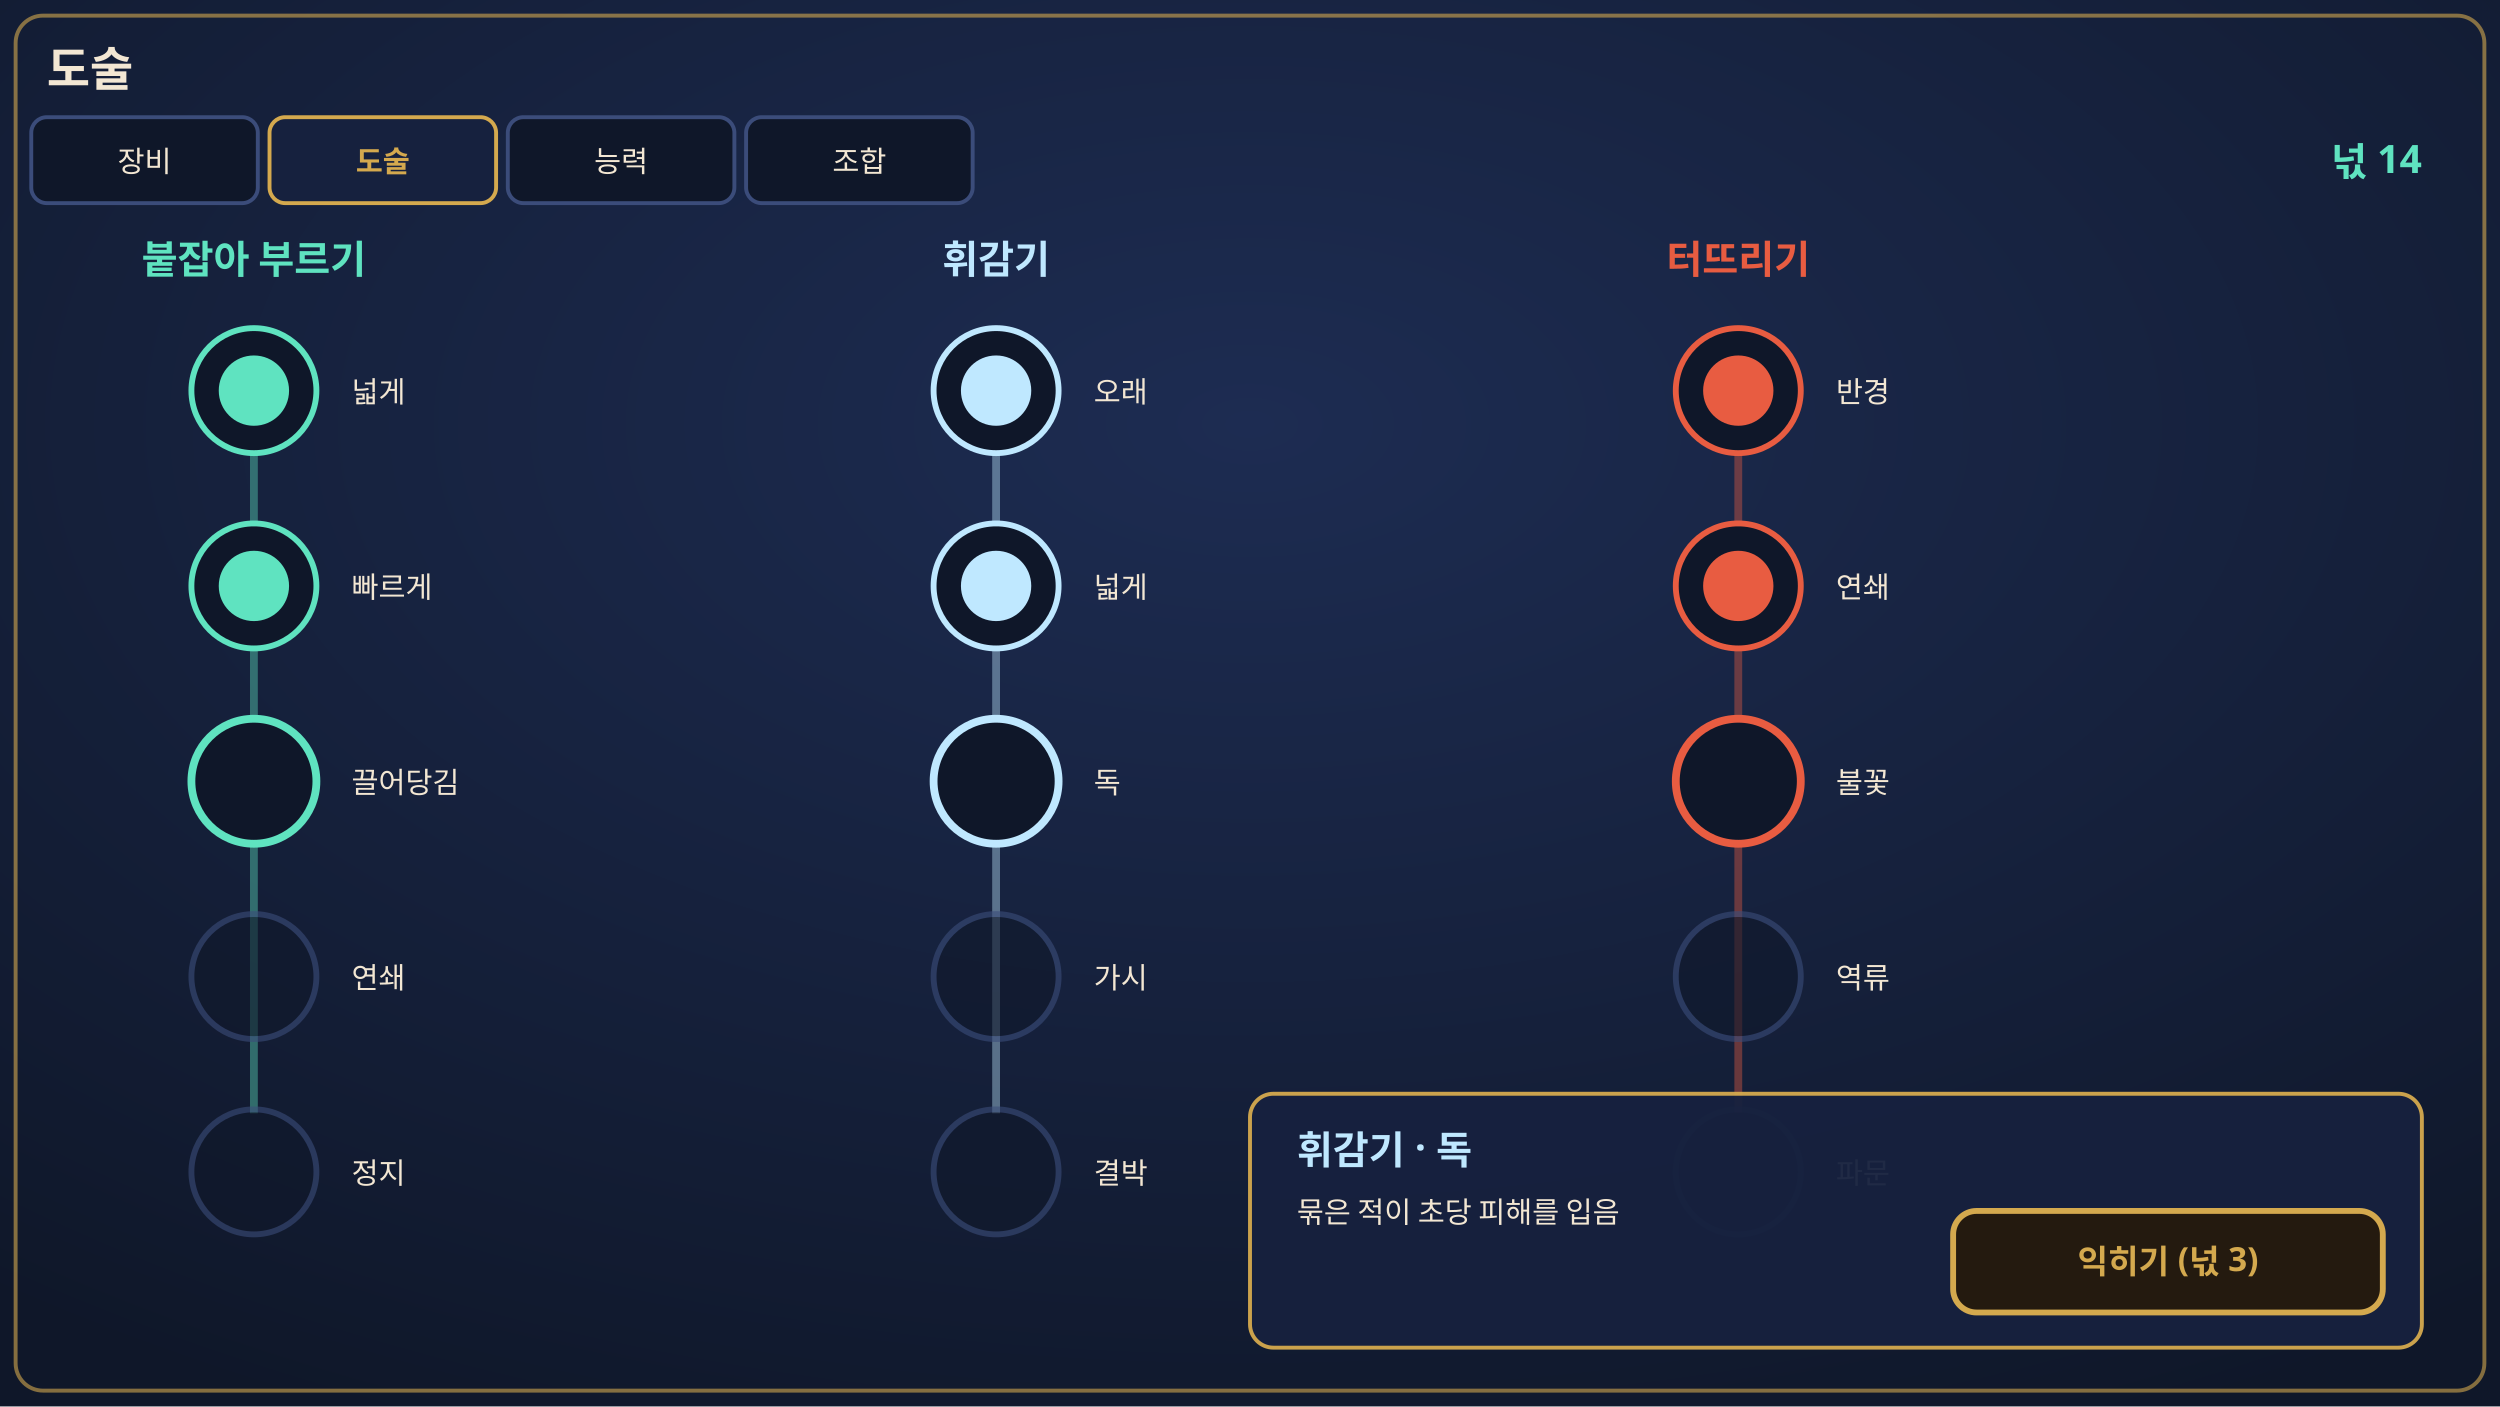
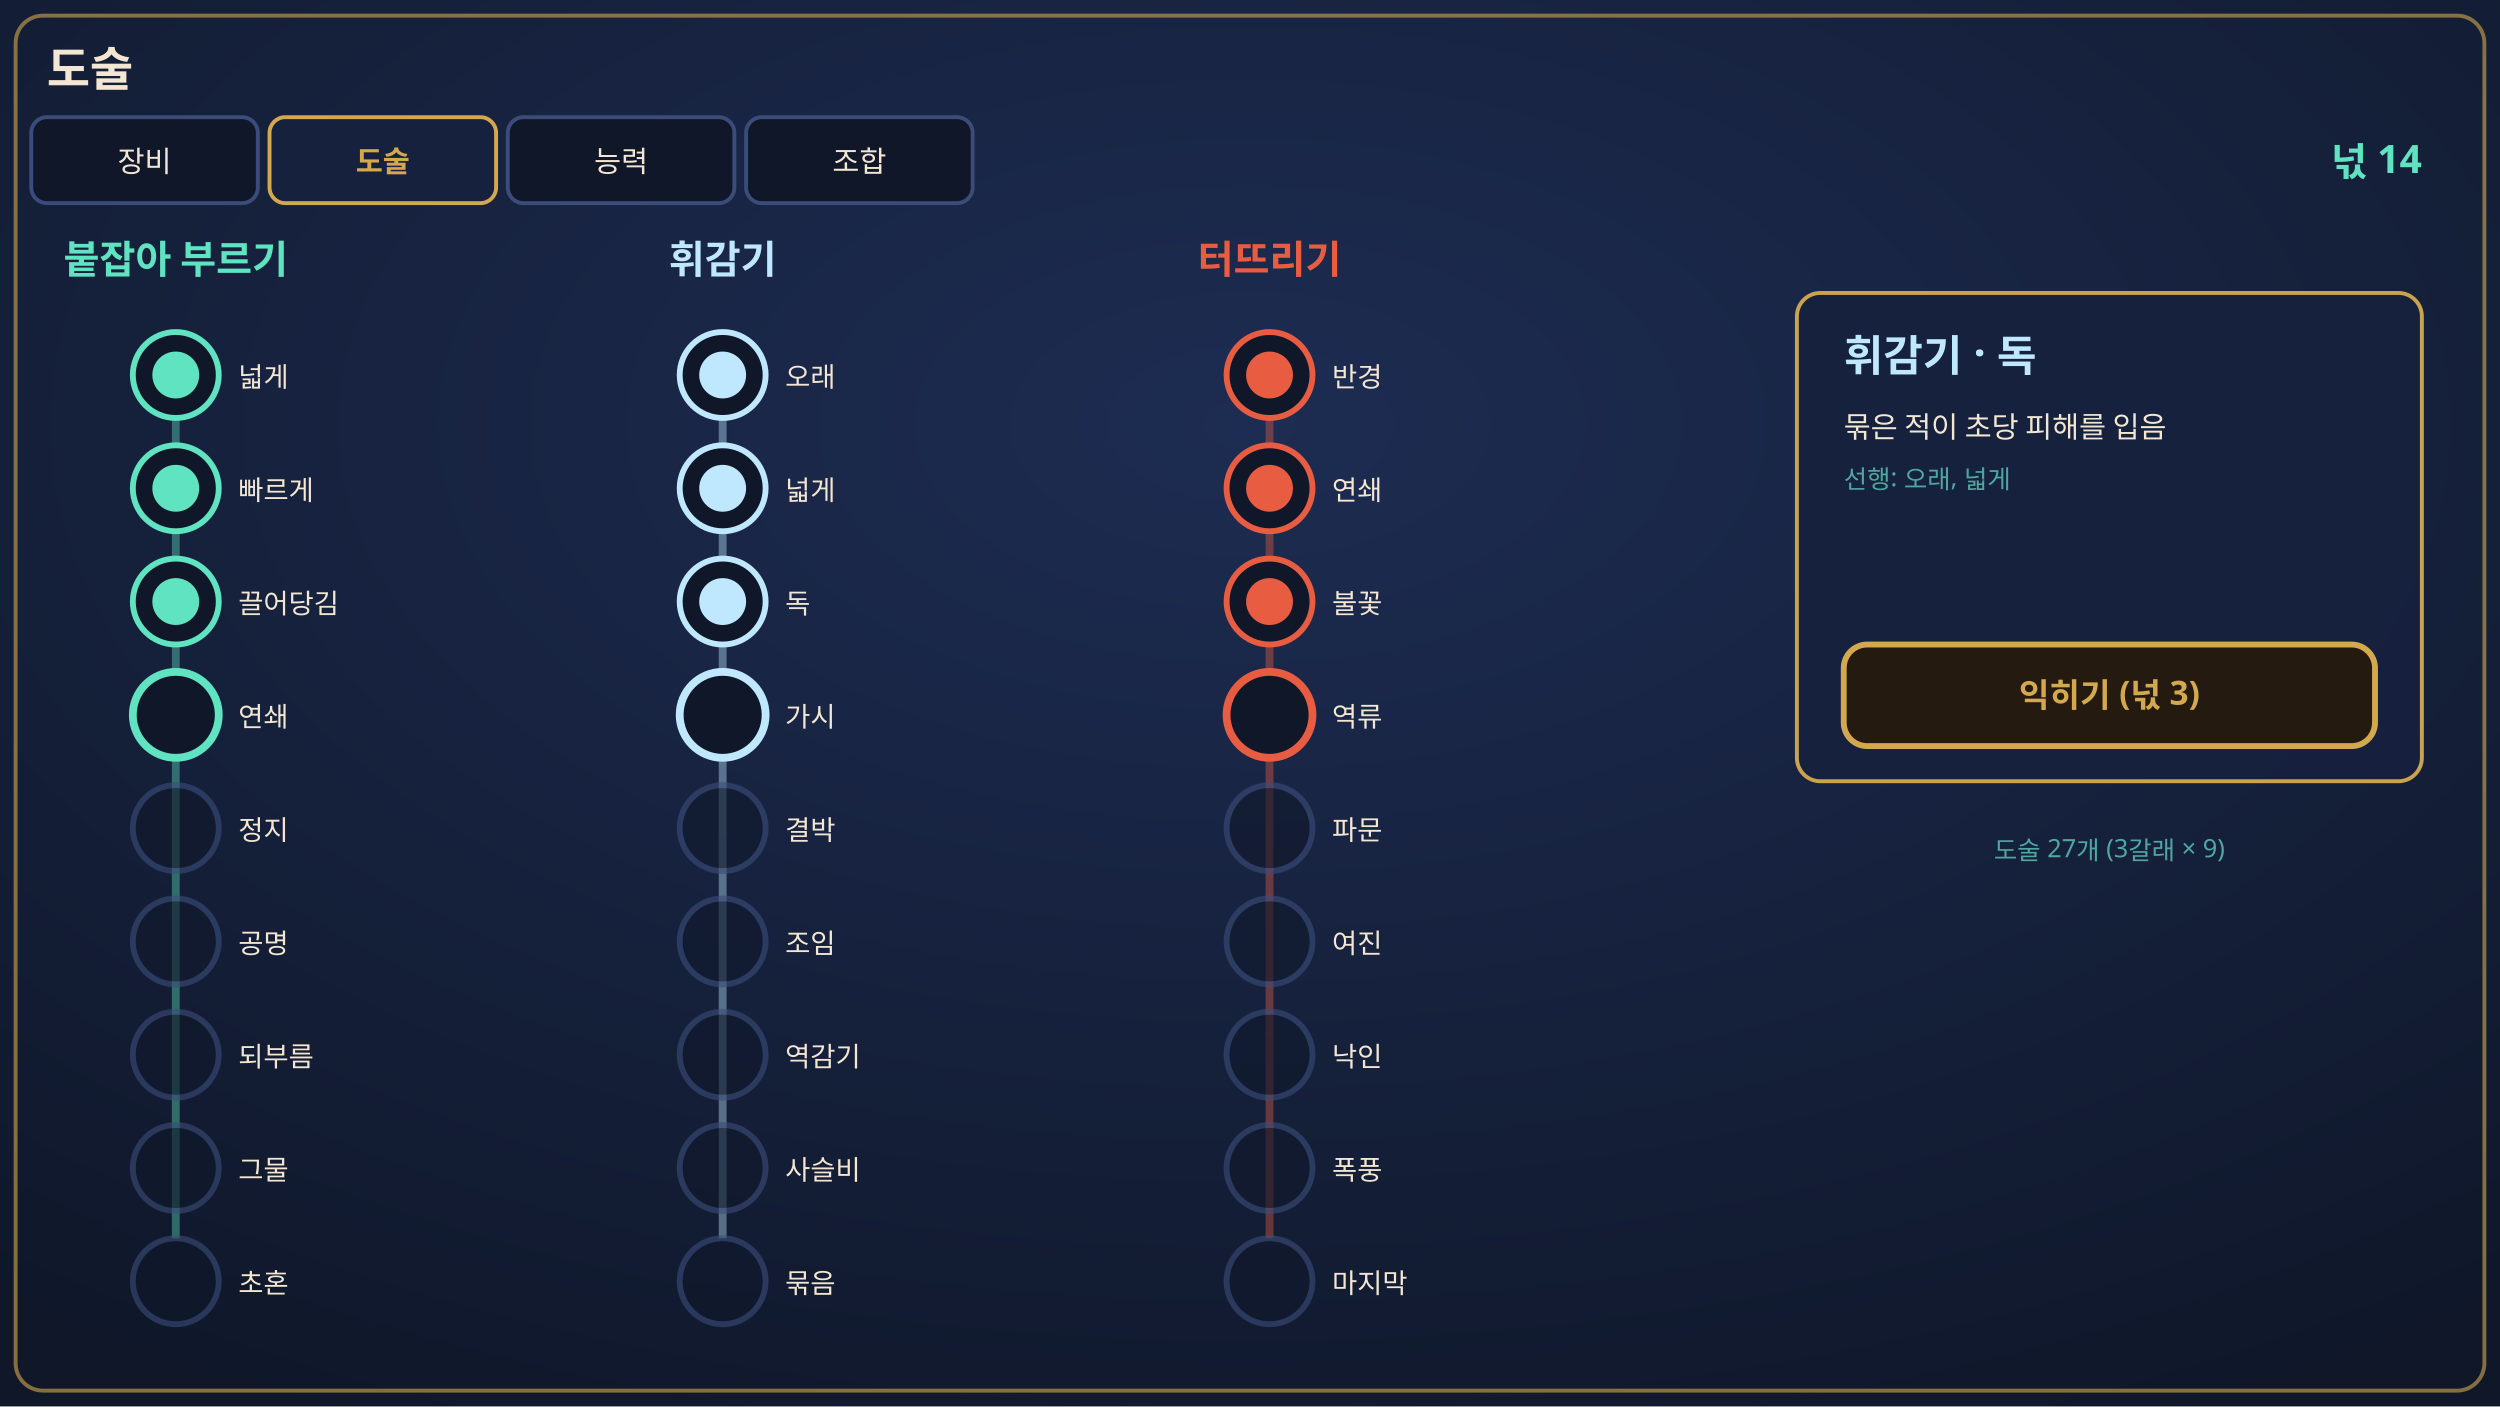
<svg xmlns="http://www.w3.org/2000/svg" viewBox="0 0 1280 720" width="1280" height="720" font-family="sans-serif">
  <rect width="1280" height="720" fill="#0F1729" />
  <defs>
    <radialGradient id="bgg" cx="50%" cy="30%" r="80%">
      <stop offset="0" stop-color="#1D2C52" />
      <stop offset="1" stop-color="#0F1729" />
    </radialGradient>
  </defs>
  <rect width="1280" height="720" fill="url(#bgg)" />
  <rect x="8" y="8" width="1264" height="704" rx="14" fill="none" stroke="#D4A94E" stroke-width="2" opacity="0.6" />
  <text x="24" y="44" fill="#F3E7D3" font-size="24" text-anchor="start" font-weight="bold">도술</text>
  <rect x="16.0" y="60" width="116.0" height="44" rx="8" fill="#0F1729" stroke="#3B4C7A" stroke-width="2" opacity="1" />
  <text x="74.0" y="88" fill="#F3E7D3" font-size="15" text-anchor="middle">장비</text>
  <rect x="138.0" y="60" width="116.0" height="44" rx="8" fill="#16213E" stroke="#D4A94E" stroke-width="2" opacity="1" />
  <text x="196.0" y="88" fill="#D4A94E" font-size="15" text-anchor="middle" font-weight="bold">도술</text>
  <rect x="260.0" y="60" width="116.0" height="44" rx="8" fill="#0F1729" stroke="#3B4C7A" stroke-width="2" opacity="1" />
  <text x="318.0" y="88" fill="#F3E7D3" font-size="15" text-anchor="middle">능력</text>
  <rect x="382.0" y="60" width="116.0" height="44" rx="8" fill="#0F1729" stroke="#3B4C7A" stroke-width="2" opacity="1" />
  <text x="440.0" y="88" fill="#F3E7D3" font-size="15" text-anchor="middle">조합</text>
  <text x="1240" y="90" fill="#5FE3C0" font-size="20" text-anchor="end" font-weight="bold">넋 14</text>
-   <text x="130" y="140" fill="#5FE3C0" font-size="20" text-anchor="middle" font-weight="bold">붙잡아 부르기</text>
-   <path d="M130,170 L130,570" stroke="#5FE3C0" stroke-width="4" opacity=".4" />
-   <circle cx="130" cy="200" r="32" fill="#0F1729" stroke="#5FE3C0" stroke-width="3" opacity="1" />
-   <circle cx="130" cy="200" r="18" fill="#5FE3C0" />
-   <text x="180" y="206" fill="#F3E7D3" font-size="15" text-anchor="start">넓게</text>
-   <circle cx="130" cy="300" r="32" fill="#0F1729" stroke="#5FE3C0" stroke-width="3" opacity="1" />
-   <circle cx="130" cy="300" r="18" fill="#5FE3C0" />
-   <text x="180" y="306" fill="#F3E7D3" font-size="15" text-anchor="start">빠르게</text>
-   <circle cx="130" cy="400" r="32" fill="#0F1729" stroke="#5FE3C0" stroke-width="4" opacity="1" />
-   <text x="180" y="406" fill="#F3E7D3" font-size="15" text-anchor="start">끌어당김</text>
-   <circle cx="130" cy="500" r="32" fill="#0F1729" stroke="#3B4C7A" stroke-width="3" opacity="0.6" />
-   <text x="180" y="506" fill="#F3E7D3" font-size="15" text-anchor="start">연쇄</text>
-   <circle cx="130" cy="600" r="32" fill="#0F1729" stroke="#3B4C7A" stroke-width="3" opacity="0.6" />
-   <text x="180" y="606" fill="#F3E7D3" font-size="15" text-anchor="start">정지</text>
-   <text x="510" y="140" fill="#BFE8FF" font-size="20" text-anchor="middle" font-weight="bold">휘감기</text>
-   <path d="M510,170 L510,570" stroke="#BFE8FF" stroke-width="4" opacity=".4" />
-   <circle cx="510" cy="200" r="32" fill="#0F1729" stroke="#BFE8FF" stroke-width="3" opacity="1" />
-   <circle cx="510" cy="200" r="18" fill="#BFE8FF" />
-   <text x="560" y="206" fill="#F3E7D3" font-size="15" text-anchor="start">오래</text>
-   <circle cx="510" cy="300" r="32" fill="#0F1729" stroke="#BFE8FF" stroke-width="3" opacity="1" />
-   <circle cx="510" cy="300" r="18" fill="#BFE8FF" />
-   <text x="560" y="306" fill="#F3E7D3" font-size="15" text-anchor="start">넓게</text>
-   <circle cx="510" cy="400" r="32" fill="#0F1729" stroke="#BFE8FF" stroke-width="4" opacity="1" />
-   <text x="560" y="406" fill="#F3E7D3" font-size="15" text-anchor="start">독</text>
-   <circle cx="510" cy="500" r="32" fill="#0F1729" stroke="#3B4C7A" stroke-width="3" opacity="0.6" />
-   <text x="560" y="506" fill="#F3E7D3" font-size="15" text-anchor="start">가시</text>
-   <circle cx="510" cy="600" r="32" fill="#0F1729" stroke="#3B4C7A" stroke-width="3" opacity="0.6" />
-   <text x="560" y="606" fill="#F3E7D3" font-size="15" text-anchor="start">결박</text>
-   <text x="890" y="140" fill="#E85C41" font-size="20" text-anchor="middle" font-weight="bold">터뜨리기</text>
-   <path d="M890,170 L890,570" stroke="#E85C41" stroke-width="4" opacity=".4" />
-   <circle cx="890" cy="200" r="32" fill="#0F1729" stroke="#E85C41" stroke-width="3" opacity="1" />
-   <circle cx="890" cy="200" r="18" fill="#E85C41" />
-   <text x="940" y="206" fill="#F3E7D3" font-size="15" text-anchor="start">반경</text>
-   <circle cx="890" cy="300" r="32" fill="#0F1729" stroke="#E85C41" stroke-width="3" opacity="1" />
-   <circle cx="890" cy="300" r="18" fill="#E85C41" />
-   <text x="940" y="306" fill="#F3E7D3" font-size="15" text-anchor="start">연쇄</text>
-   <circle cx="890" cy="400" r="32" fill="#0F1729" stroke="#E85C41" stroke-width="4" opacity="1" />
-   <text x="940" y="406" fill="#F3E7D3" font-size="15" text-anchor="start">불꽃</text>
-   <circle cx="890" cy="500" r="32" fill="#0F1729" stroke="#3B4C7A" stroke-width="3" opacity="0.6" />
-   <text x="940" y="506" fill="#F3E7D3" font-size="15" text-anchor="start">역류</text>
-   <circle cx="890" cy="600" r="32" fill="#0F1729" stroke="#3B4C7A" stroke-width="3" opacity="0.6" />
-   <text x="940" y="606" fill="#F3E7D3" font-size="15" text-anchor="start">파문</text>
-   <rect x="640" y="560" width="600" height="130" rx="12" fill="#16213E" stroke="#D4A94E" stroke-width="2" opacity="0.95" />
-   <text x="664" y="596" fill="#BFE8FF" font-size="20" text-anchor="start" font-weight="bold">휘감기 · 독</text>
-   <text x="664" y="626" fill="#F3E7D3" font-size="15" text-anchor="start">묶은 적이 초당 피해를 입음</text>
-   <rect x="1000" y="620" width="220" height="52" rx="12" fill="#241A0F" stroke="#D4A94E" stroke-width="3" opacity="1" />
-   <text x="1110.0" y="652.0" fill="#D4A94E" font-size="17" text-anchor="middle" font-weight="bold">익히기 (넋 3)</text>
+   <text x="90" y="140" fill="#5FE3C0" font-size="20" text-anchor="middle" font-weight="bold">붙잡아 부르기</text>
+   <path d="M90,170 L90,634" stroke="#5FE3C0" stroke-width="4" opacity=".4" />
+   <circle cx="90" cy="192" r="22" fill="#0F1729" stroke="#5FE3C0" stroke-width="3" opacity="1" />
+   <circle cx="90" cy="192" r="12" fill="#5FE3C0" />
+   <text x="122" y="198" fill="#F3E7D3" font-size="14" text-anchor="start">넓게</text>
+   <circle cx="90" cy="250" r="22" fill="#0F1729" stroke="#5FE3C0" stroke-width="3" opacity="1" />
+   <circle cx="90" cy="250" r="12" fill="#5FE3C0" />
+   <text x="122" y="256" fill="#F3E7D3" font-size="14" text-anchor="start">빠르게</text>
+   <circle cx="90" cy="308" r="22" fill="#0F1729" stroke="#5FE3C0" stroke-width="3" opacity="1" />
+   <circle cx="90" cy="308" r="12" fill="#5FE3C0" />
+   <text x="122" y="314" fill="#F3E7D3" font-size="14" text-anchor="start">끌어당김</text>
+   <circle cx="90" cy="366" r="22" fill="#0F1729" stroke="#5FE3C0" stroke-width="4" opacity="1" />
+   <text x="122" y="372" fill="#F3E7D3" font-size="14" text-anchor="start">연쇄</text>
+   <circle cx="90" cy="424" r="22" fill="#0F1729" stroke="#3B4C7A" stroke-width="3" opacity="0.6" />
+   <text x="122" y="430" fill="#F3E7D3" font-size="14" text-anchor="start">정지</text>
+   <circle cx="90" cy="482" r="22" fill="#0F1729" stroke="#3B4C7A" stroke-width="3" opacity="0.6" />
+   <text x="122" y="488" fill="#F3E7D3" font-size="14" text-anchor="start">공명</text>
+   <circle cx="90" cy="540" r="22" fill="#0F1729" stroke="#3B4C7A" stroke-width="3" opacity="0.6" />
+   <text x="122" y="546" fill="#F3E7D3" font-size="14" text-anchor="start">되부름</text>
+   <circle cx="90" cy="598" r="22" fill="#0F1729" stroke="#3B4C7A" stroke-width="3" opacity="0.6" />
+   <text x="122" y="604" fill="#F3E7D3" font-size="14" text-anchor="start">그물</text>
+   <circle cx="90" cy="656" r="22" fill="#0F1729" stroke="#3B4C7A" stroke-width="3" opacity="0.6" />
+   <text x="122" y="662" fill="#F3E7D3" font-size="14" text-anchor="start">초혼</text>
+   <text x="370" y="140" fill="#BFE8FF" font-size="20" text-anchor="middle" font-weight="bold">휘감기</text>
+   <path d="M370,170 L370,634" stroke="#BFE8FF" stroke-width="4" opacity=".4" />
+   <circle cx="370" cy="192" r="22" fill="#0F1729" stroke="#BFE8FF" stroke-width="3" opacity="1" />
+   <circle cx="370" cy="192" r="12" fill="#BFE8FF" />
+   <text x="402" y="198" fill="#F3E7D3" font-size="14" text-anchor="start">오래</text>
+   <circle cx="370" cy="250" r="22" fill="#0F1729" stroke="#BFE8FF" stroke-width="3" opacity="1" />
+   <circle cx="370" cy="250" r="12" fill="#BFE8FF" />
+   <text x="402" y="256" fill="#F3E7D3" font-size="14" text-anchor="start">넓게</text>
+   <circle cx="370" cy="308" r="22" fill="#0F1729" stroke="#BFE8FF" stroke-width="3" opacity="1" />
+   <circle cx="370" cy="308" r="12" fill="#BFE8FF" />
+   <text x="402" y="314" fill="#F3E7D3" font-size="14" text-anchor="start">독</text>
+   <circle cx="370" cy="366" r="22" fill="#0F1729" stroke="#BFE8FF" stroke-width="4" opacity="1" />
+   <text x="402" y="372" fill="#F3E7D3" font-size="14" text-anchor="start">가시</text>
+   <circle cx="370" cy="424" r="22" fill="#0F1729" stroke="#3B4C7A" stroke-width="3" opacity="0.6" />
+   <text x="402" y="430" fill="#F3E7D3" font-size="14" text-anchor="start">결박</text>
+   <circle cx="370" cy="482" r="22" fill="#0F1729" stroke="#3B4C7A" stroke-width="3" opacity="0.6" />
+   <text x="402" y="488" fill="#F3E7D3" font-size="14" text-anchor="start">조임</text>
+   <circle cx="370" cy="540" r="22" fill="#0F1729" stroke="#3B4C7A" stroke-width="3" opacity="0.6" />
+   <text x="402" y="546" fill="#F3E7D3" font-size="14" text-anchor="start">역감기</text>
+   <circle cx="370" cy="598" r="22" fill="#0F1729" stroke="#3B4C7A" stroke-width="3" opacity="0.6" />
+   <text x="402" y="604" fill="#F3E7D3" font-size="14" text-anchor="start">사슬비</text>
+   <circle cx="370" cy="656" r="22" fill="#0F1729" stroke="#3B4C7A" stroke-width="3" opacity="0.6" />
+   <text x="402" y="662" fill="#F3E7D3" font-size="14" text-anchor="start">묶음</text>
+   <text x="650" y="140" fill="#E85C41" font-size="20" text-anchor="middle" font-weight="bold">터뜨리기</text>
+   <path d="M650,170 L650,634" stroke="#E85C41" stroke-width="4" opacity=".4" />
+   <circle cx="650" cy="192" r="22" fill="#0F1729" stroke="#E85C41" stroke-width="3" opacity="1" />
+   <circle cx="650" cy="192" r="12" fill="#E85C41" />
+   <text x="682" y="198" fill="#F3E7D3" font-size="14" text-anchor="start">반경</text>
+   <circle cx="650" cy="250" r="22" fill="#0F1729" stroke="#E85C41" stroke-width="3" opacity="1" />
+   <circle cx="650" cy="250" r="12" fill="#E85C41" />
+   <text x="682" y="256" fill="#F3E7D3" font-size="14" text-anchor="start">연쇄</text>
+   <circle cx="650" cy="308" r="22" fill="#0F1729" stroke="#E85C41" stroke-width="3" opacity="1" />
+   <circle cx="650" cy="308" r="12" fill="#E85C41" />
+   <text x="682" y="314" fill="#F3E7D3" font-size="14" text-anchor="start">불꽃</text>
+   <circle cx="650" cy="366" r="22" fill="#0F1729" stroke="#E85C41" stroke-width="4" opacity="1" />
+   <text x="682" y="372" fill="#F3E7D3" font-size="14" text-anchor="start">역류</text>
+   <circle cx="650" cy="424" r="22" fill="#0F1729" stroke="#3B4C7A" stroke-width="3" opacity="0.6" />
+   <text x="682" y="430" fill="#F3E7D3" font-size="14" text-anchor="start">파문</text>
+   <circle cx="650" cy="482" r="22" fill="#0F1729" stroke="#3B4C7A" stroke-width="3" opacity="0.6" />
+   <text x="682" y="488" fill="#F3E7D3" font-size="14" text-anchor="start">여진</text>
+   <circle cx="650" cy="540" r="22" fill="#0F1729" stroke="#3B4C7A" stroke-width="3" opacity="0.6" />
+   <text x="682" y="546" fill="#F3E7D3" font-size="14" text-anchor="start">낙인</text>
+   <circle cx="650" cy="598" r="22" fill="#0F1729" stroke="#3B4C7A" stroke-width="3" opacity="0.6" />
+   <text x="682" y="604" fill="#F3E7D3" font-size="14" text-anchor="start">폭풍</text>
+   <circle cx="650" cy="656" r="22" fill="#0F1729" stroke="#3B4C7A" stroke-width="3" opacity="0.6" />
+   <text x="682" y="662" fill="#F3E7D3" font-size="14" text-anchor="start">마지막</text>
+   <rect x="920" y="150" width="320" height="250" rx="12" fill="#16213E" stroke="#D4A94E" stroke-width="2" opacity="0.95" />
+   <text x="944" y="190" fill="#BFE8FF" font-size="22" text-anchor="start" font-weight="bold">휘감기 · 독</text>
+   <text x="944" y="224" fill="#F3E7D3" font-size="15" text-anchor="start">묶은 적이 초당 피해를 입음</text>
+   <text x="944" y="250" fill="#4FA8A0" font-size="13" text-anchor="start">선행: 오래, 넓게</text>
+   <rect x="944" y="330" width="272" height="52" rx="12" fill="#241A0F" stroke="#D4A94E" stroke-width="3" opacity="1" />
+   <text x="1080.0" y="362.0" fill="#D4A94E" font-size="17" text-anchor="middle" font-weight="bold">익히기 (넋 3)</text>
+   <text x="1080" y="440" fill="#4FA8A0" font-size="13" text-anchor="middle">도술 27개 (3갈래 × 9)</text>
</svg>
